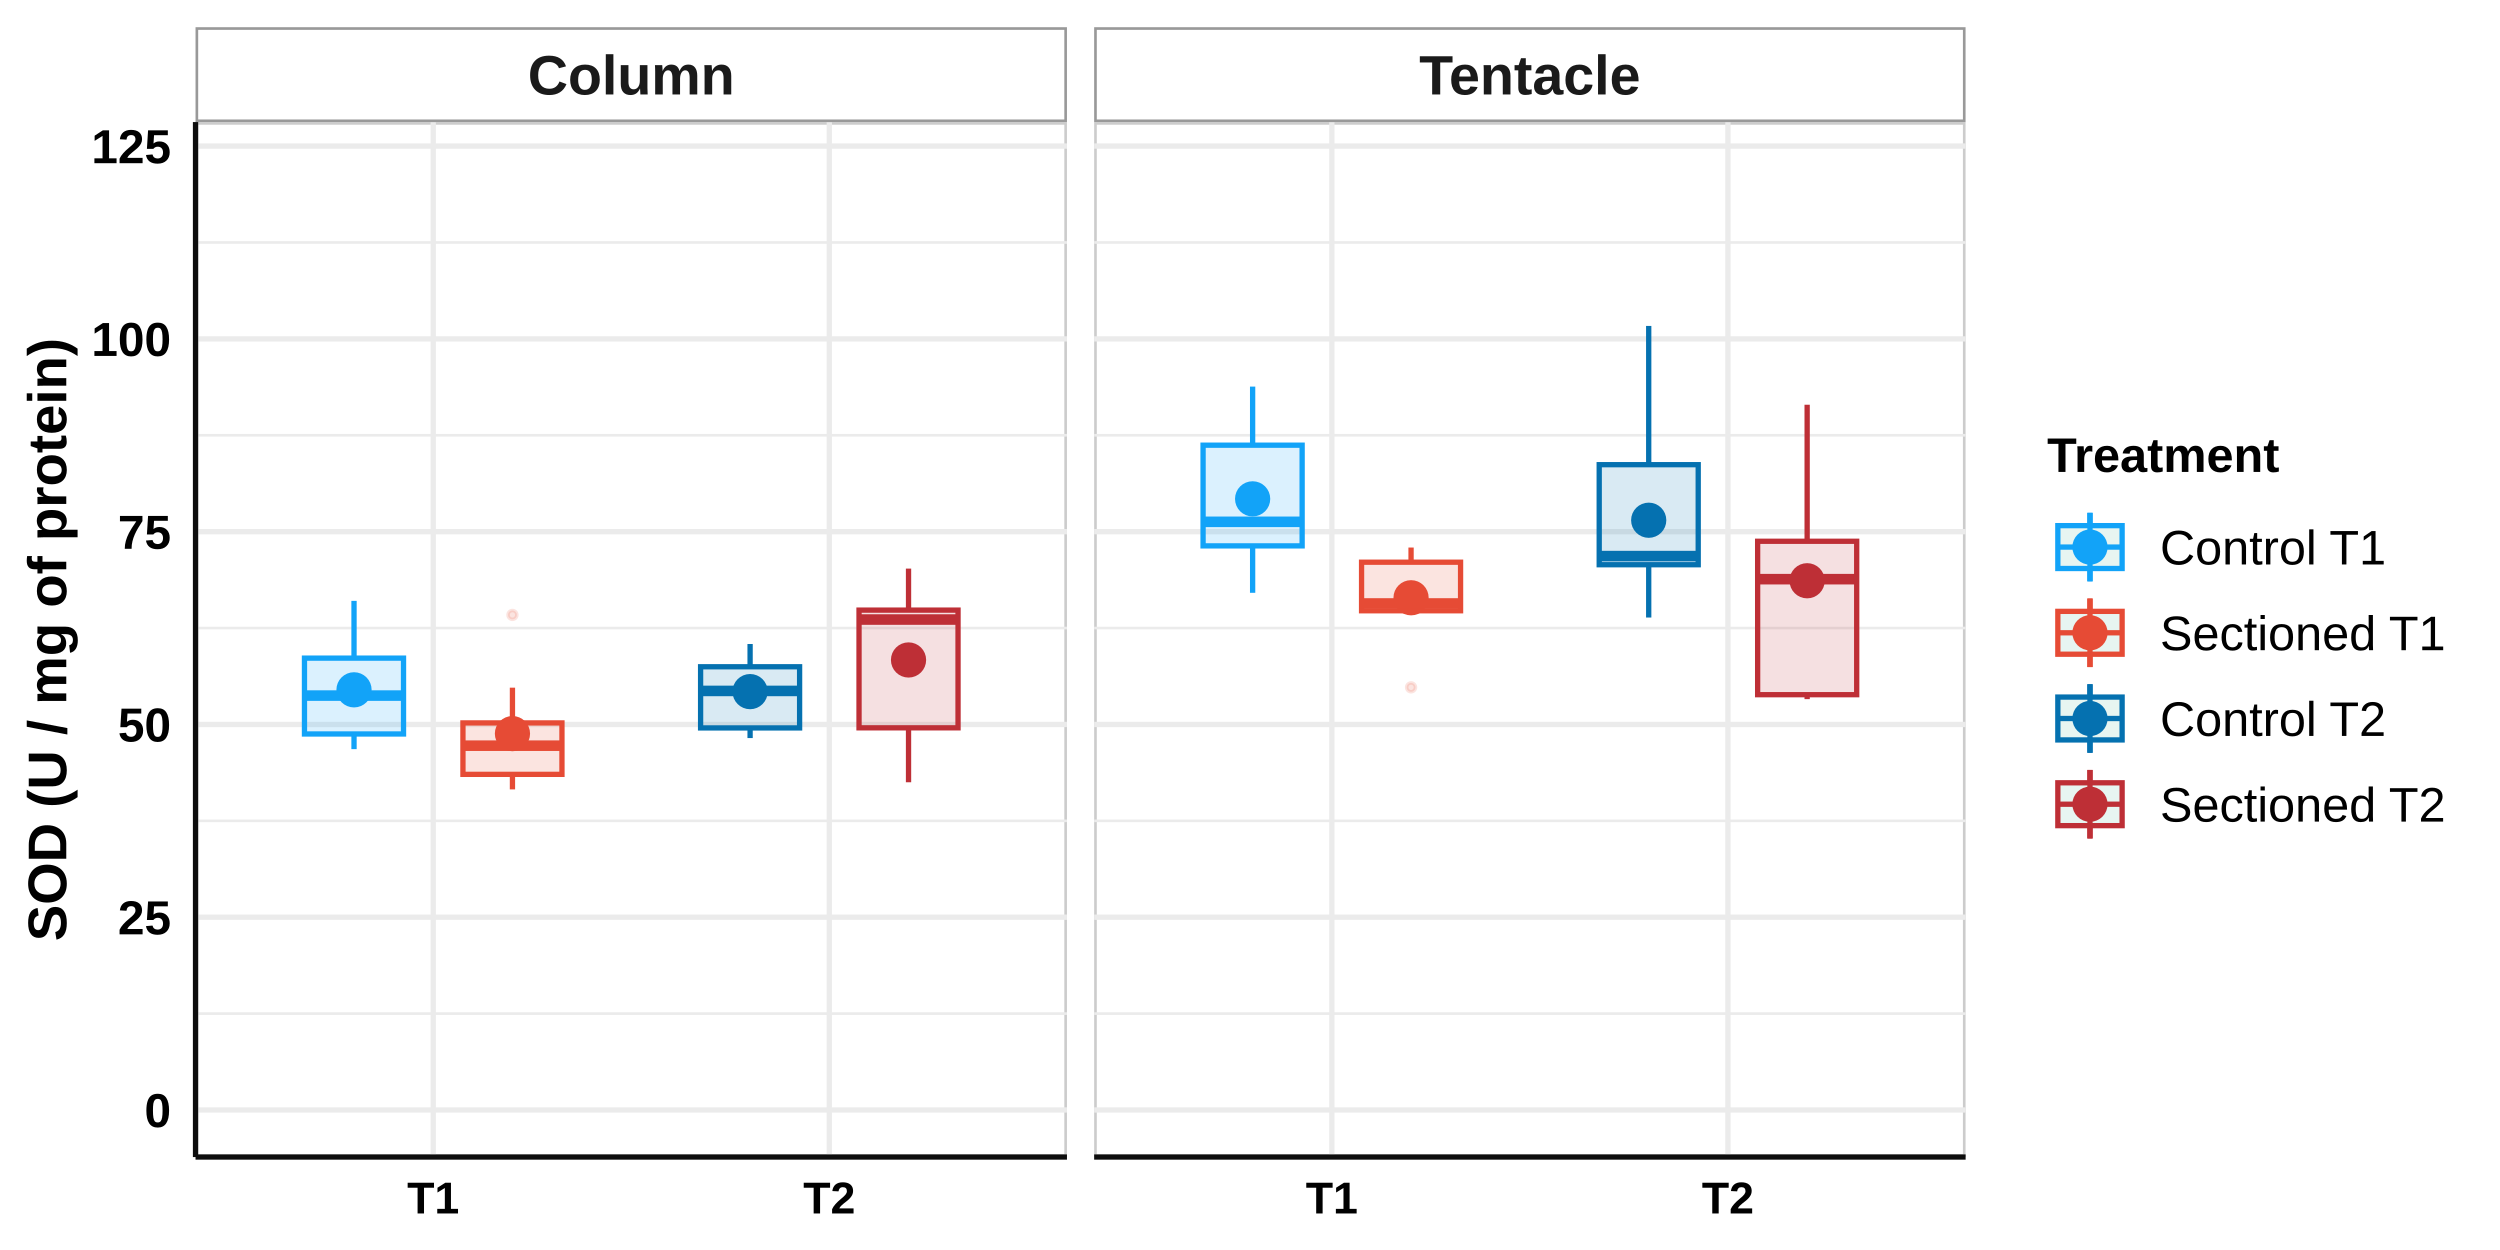
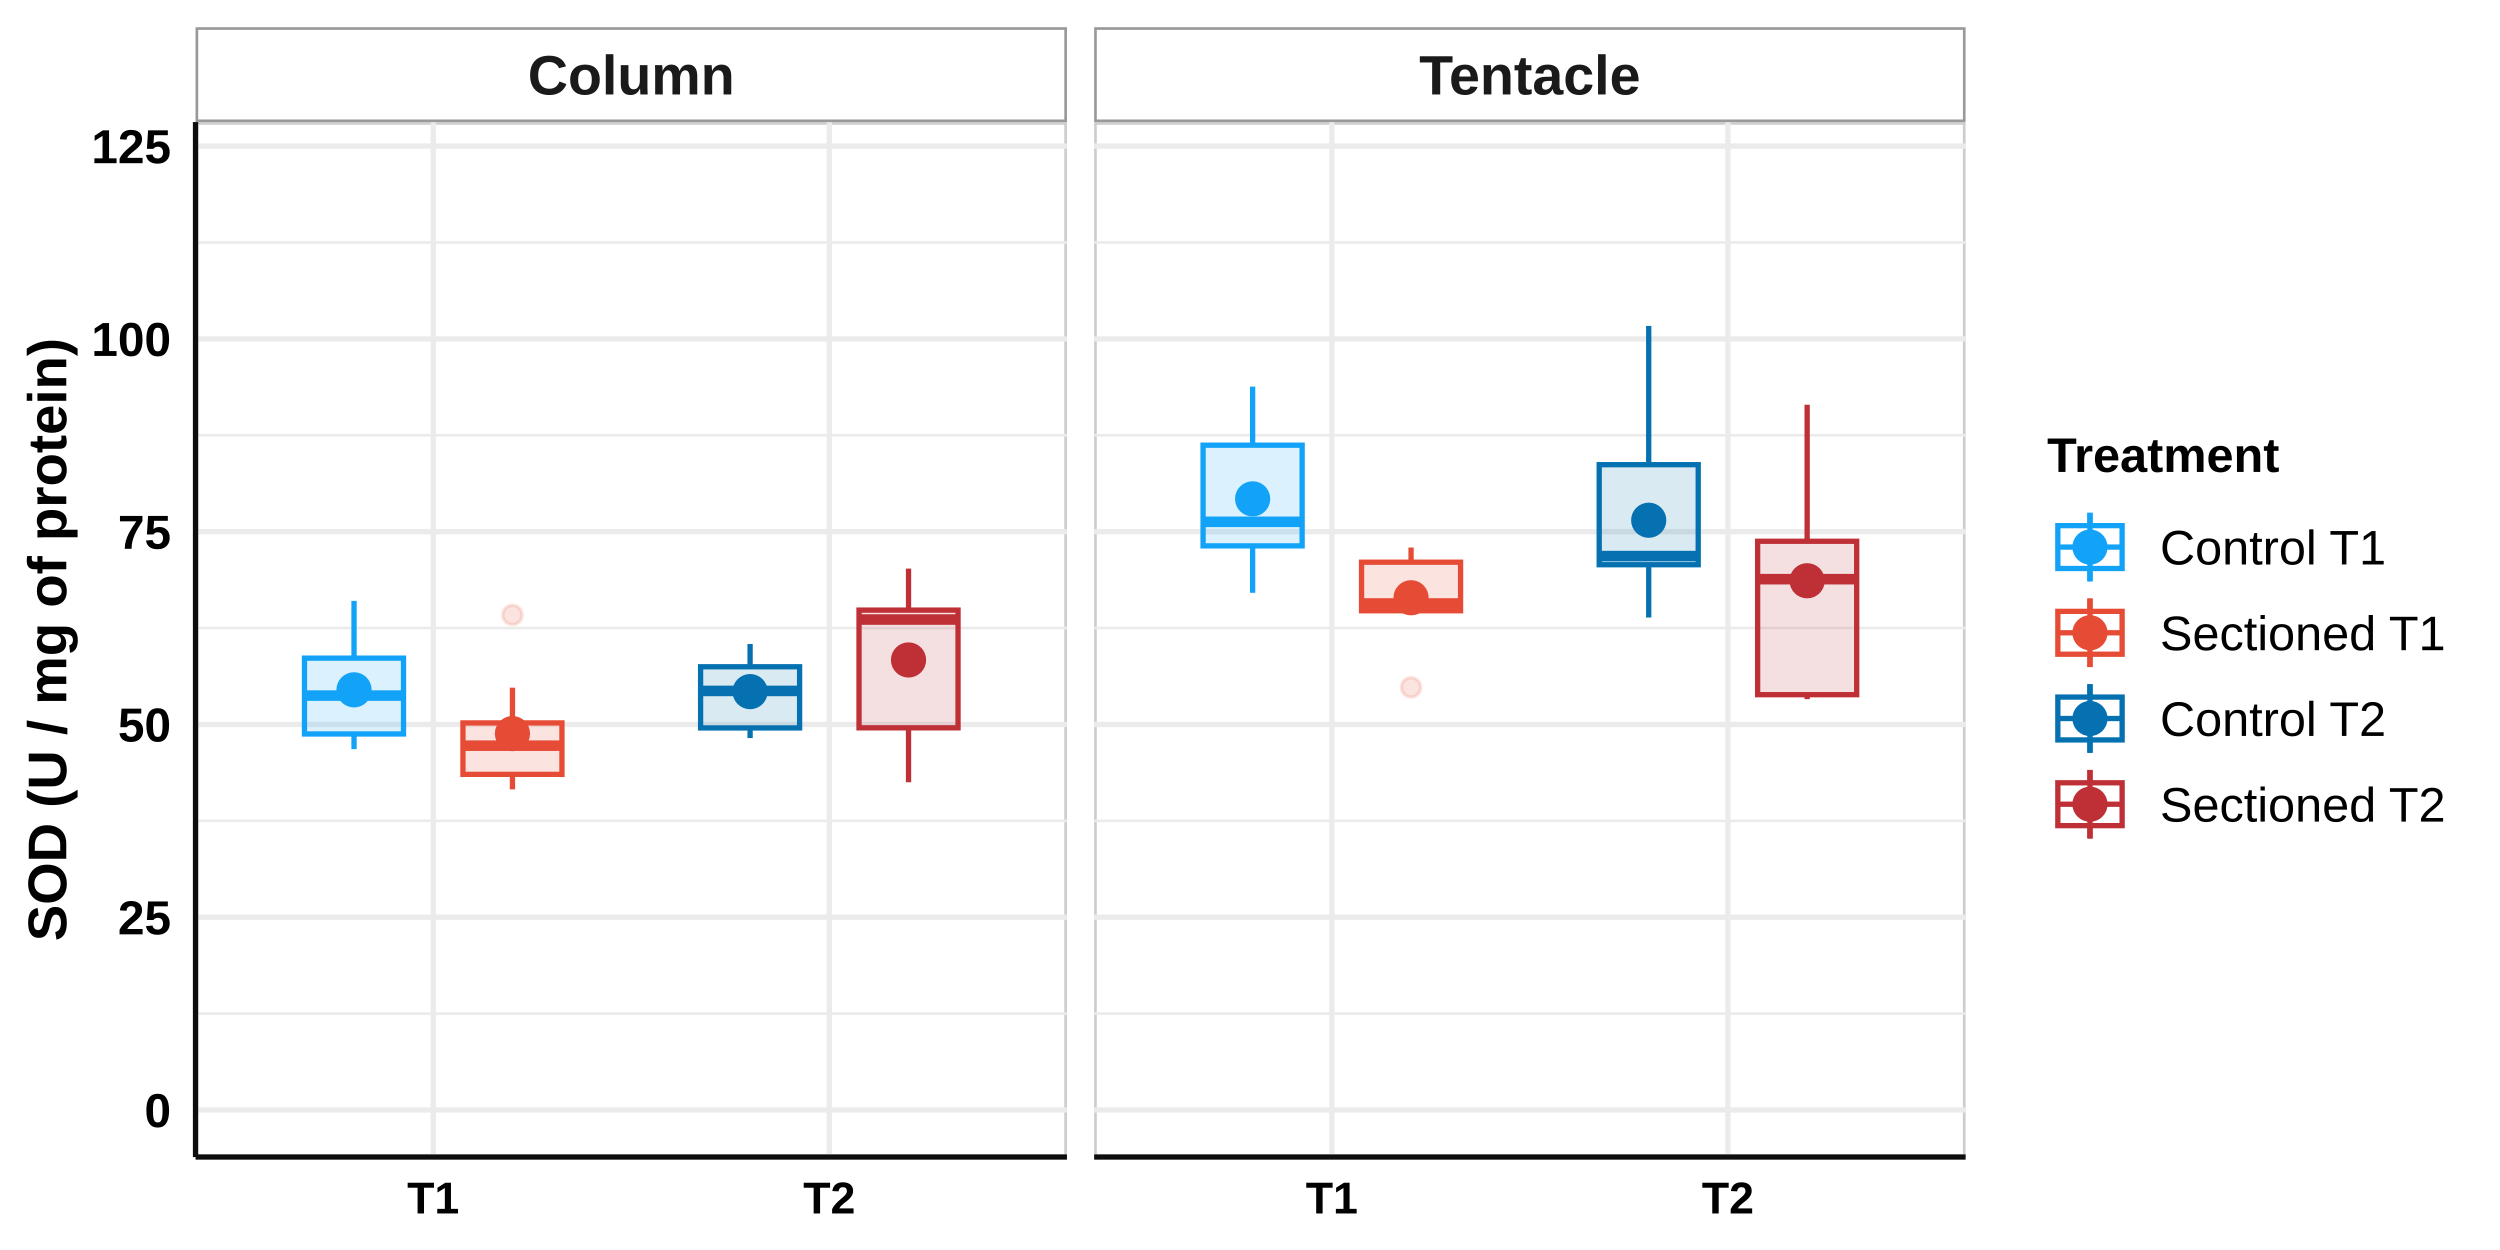
<svg xmlns="http://www.w3.org/2000/svg" width="504.00pt" height="252.00pt" viewBox="0 0 504.00 252.00">
  <g class="svglite">
    <defs>
      <style type="text/css">
    .svglite line, .svglite polyline, .svglite polygon, .svglite path, .svglite rect, .svglite circle {
      fill: none;
      stroke: #000000;
      stroke-linecap: round;
      stroke-linejoin: round;
      stroke-miterlimit: 10.00;
    }
    .svglite text {
      white-space: pre;
    }
    .svglite g.glyphgroup path {
      fill: inherit;
      stroke: none;
    }
  </style>
    </defs>
    <rect width="100%" height="100%" style="stroke: none; fill: #FFFFFF;" />
    <defs>
      <clipPath id="cpMC4wMHw1MDQuMDB8MC4wMHwyNTIuMDA=">
        <rect x="0.00" y="0.00" width="504.00" height="252.00" />
      </clipPath>
    </defs>
    <g clip-path="url(#cpMC4wMHw1MDQuMDB8MC4wMHwyNTIuMDA=)">
      <rect x="0.00" y="0.00" width="504.00" height="252.00" style="stroke-width: 1.07; stroke: none; fill: #FFFFFF;" />
    </g>
    <defs>
      <clipPath id="cpMzkuNDJ8MjE1LjEwfDI0LjYxfDIzMy4yNg==">
        <rect x="39.42" y="24.61" width="175.68" height="208.64" />
      </clipPath>
    </defs>
    <g clip-path="url(#cpMzkuNDJ8MjE1LjEwfDI0LjYxfDIzMy4yNg==)">
      <rect x="39.42" y="24.61" width="175.68" height="208.64" style="stroke-width: 1.07; stroke: #CCCCCC; fill: #FFFFFF;" />
      <polyline points="39.42,204.34 215.10,204.34 " style="stroke-width: 0.53; stroke: #EBEBEB; stroke-linecap: butt;" />
      <polyline points="39.42,165.48 215.10,165.48 " style="stroke-width: 0.53; stroke: #EBEBEB; stroke-linecap: butt;" />
      <polyline points="39.42,126.61 215.10,126.61 " style="stroke-width: 0.53; stroke: #EBEBEB; stroke-linecap: butt;" />
      <polyline points="39.42,87.75 215.10,87.75 " style="stroke-width: 0.53; stroke: #EBEBEB; stroke-linecap: butt;" />
      <polyline points="39.42,48.88 215.10,48.88 " style="stroke-width: 0.53; stroke: #EBEBEB; stroke-linecap: butt;" />
      <polyline points="39.42,223.77 215.10,223.77 " style="stroke-width: 1.07; stroke: #EBEBEB; stroke-linecap: butt;" />
      <polyline points="39.42,184.91 215.10,184.91 " style="stroke-width: 1.07; stroke: #EBEBEB; stroke-linecap: butt;" />
      <polyline points="39.42,146.05 215.10,146.05 " style="stroke-width: 1.07; stroke: #EBEBEB; stroke-linecap: butt;" />
      <polyline points="39.42,107.18 215.10,107.18 " style="stroke-width: 1.07; stroke: #EBEBEB; stroke-linecap: butt;" />
      <polyline points="39.42,68.32 215.10,68.32 " style="stroke-width: 1.07; stroke: #EBEBEB; stroke-linecap: butt;" />
      <polyline points="39.42,29.45 215.10,29.45 " style="stroke-width: 1.07; stroke: #EBEBEB; stroke-linecap: butt;" />
      <polyline points="87.34,233.26 87.34,24.61 " style="stroke-width: 1.07; stroke: #EBEBEB; stroke-linecap: butt;" />
      <polyline points="167.19,233.26 167.19,24.61 " style="stroke-width: 1.07; stroke: #EBEBEB; stroke-linecap: butt;" />
      <line x1="71.37" y1="132.68" x2="71.37" y2="121.14" style="stroke-width: 1.07; stroke: #12A3F8; stroke-linecap: butt;" />
      <line x1="71.37" y1="147.97" x2="71.37" y2="151.03" style="stroke-width: 1.07; stroke: #12A3F8; stroke-linecap: butt;" />
      <polygon points="61.38,132.68 61.38,147.97 81.35,147.97 81.35,132.68 61.38,132.68 " style="stroke-width: 1.07; stroke: #12A3F8; stroke-linecap: butt; stroke-linejoin: miter; fill: #12A3F8; fill-opacity: 0.15;" />
      <line x1="61.38" y1="140.23" x2="81.35" y2="140.23" style="stroke-width: 2.13; stroke: #12A3F8; stroke-linecap: butt; stroke-linejoin: miter;" />
-       <circle cx="103.31" cy="123.97" r="0.89" style="stroke-width: 0.71; stroke: #E64B35; stroke-opacity: 0.15; fill: #E64B35; fill-opacity: 0.15;" />
+       <circle cx="103.31" cy="123.97" r="1.95" style="stroke-width: 0.71; stroke: #E64B35; stroke-opacity: 0.15; fill: #E64B35; fill-opacity: 0.15;" />
      <line x1="103.31" y1="145.74" x2="103.31" y2="138.63" style="stroke-width: 1.07; stroke: #E64B35; stroke-linecap: butt;" />
      <line x1="103.31" y1="156.11" x2="103.31" y2="159.14" style="stroke-width: 1.07; stroke: #E64B35; stroke-linecap: butt;" />
      <polygon points="93.33,145.74 93.33,156.11 113.29,156.11 113.29,145.74 93.33,145.74 " style="stroke-width: 1.07; stroke: #E64B35; stroke-linecap: butt; stroke-linejoin: miter; fill: #E64B35; fill-opacity: 0.15;" />
      <line x1="93.33" y1="150.33" x2="113.29" y2="150.33" style="stroke-width: 2.13; stroke: #E64B35; stroke-linecap: butt; stroke-linejoin: miter;" />
      <line x1="151.22" y1="134.42" x2="151.22" y2="129.83" style="stroke-width: 1.07; stroke: #0571B0; stroke-linecap: butt;" />
      <line x1="151.22" y1="146.75" x2="151.22" y2="148.80" style="stroke-width: 1.07; stroke: #0571B0; stroke-linecap: butt;" />
      <polygon points="141.24,134.42 141.24,146.75 161.20,146.75 161.20,134.42 141.24,134.42 " style="stroke-width: 1.07; stroke: #0571B0; stroke-linecap: butt; stroke-linejoin: miter; fill: #0571B0; fill-opacity: 0.15;" />
      <line x1="141.24" y1="139.29" x2="161.20" y2="139.29" style="stroke-width: 2.13; stroke: #0571B0; stroke-linecap: butt; stroke-linejoin: miter;" />
      <line x1="183.16" y1="123.00" x2="183.16" y2="114.63" style="stroke-width: 1.07; stroke: #BE2F36; stroke-linecap: butt;" />
      <line x1="183.16" y1="146.73" x2="183.16" y2="157.71" style="stroke-width: 1.07; stroke: #BE2F36; stroke-linecap: butt;" />
      <polygon points="173.18,123.00 173.18,146.73 193.14,146.73 193.14,123.00 173.18,123.00 " style="stroke-width: 1.07; stroke: #BE2F36; stroke-linecap: butt; stroke-linejoin: miter; fill: #BE2F36; fill-opacity: 0.15;" />
      <line x1="173.18" y1="124.90" x2="193.14" y2="124.90" style="stroke-width: 2.13; stroke: #BE2F36; stroke-linecap: butt; stroke-linejoin: miter;" />
      <line x1="71.37" y1="139.07" x2="71.37" y2="139.07" style="stroke-width: 1.07; stroke: #12A3F8; stroke-linecap: butt;" />
      <line x1="103.31" y1="147.90" x2="103.31" y2="147.90" style="stroke-width: 1.07; stroke: #E64B35; stroke-linecap: butt;" />
      <line x1="151.22" y1="139.43" x2="151.22" y2="139.43" style="stroke-width: 1.07; stroke: #0571B0; stroke-linecap: butt;" />
      <line x1="183.16" y1="133.05" x2="183.16" y2="133.05" style="stroke-width: 1.07; stroke: #BE2F36; stroke-linecap: butt;" />
      <circle cx="71.37" cy="139.07" r="2.84" style="stroke-width: 1.42; stroke: #12A3F8; fill: #12A3F8;" />
      <circle cx="103.31" cy="147.90" r="2.84" style="stroke-width: 1.42; stroke: #E64B35; fill: #E64B35;" />
      <circle cx="151.22" cy="139.43" r="2.84" style="stroke-width: 1.42; stroke: #0571B0; fill: #0571B0;" />
      <circle cx="183.16" cy="133.05" r="2.84" style="stroke-width: 1.42; stroke: #BE2F36; fill: #BE2F36;" />
    </g>
    <g clip-path="url(#cpMC4wMHw1MDQuMDB8MC4wMHwyNTIuMDA=)">
</g>
    <defs>
      <clipPath id="cpMjIwLjU4fDM5Ni4yN3wyNC42MXwyMzMuMjY=">
        <rect x="220.58" y="24.61" width="175.68" height="208.64" />
      </clipPath>
    </defs>
    <g clip-path="url(#cpMjIwLjU4fDM5Ni4yN3wyNC42MXwyMzMuMjY=)">
      <rect x="220.58" y="24.61" width="175.68" height="208.64" style="stroke-width: 1.07; stroke: #CCCCCC; fill: #FFFFFF;" />
      <polyline points="220.58,204.34 396.27,204.34 " style="stroke-width: 0.53; stroke: #EBEBEB; stroke-linecap: butt;" />
      <polyline points="220.58,165.48 396.27,165.48 " style="stroke-width: 0.53; stroke: #EBEBEB; stroke-linecap: butt;" />
      <polyline points="220.58,126.61 396.27,126.61 " style="stroke-width: 0.53; stroke: #EBEBEB; stroke-linecap: butt;" />
      <polyline points="220.58,87.75 396.27,87.75 " style="stroke-width: 0.53; stroke: #EBEBEB; stroke-linecap: butt;" />
      <polyline points="220.58,48.88 396.27,48.88 " style="stroke-width: 0.53; stroke: #EBEBEB; stroke-linecap: butt;" />
      <polyline points="220.58,223.77 396.27,223.77 " style="stroke-width: 1.07; stroke: #EBEBEB; stroke-linecap: butt;" />
      <polyline points="220.58,184.91 396.27,184.91 " style="stroke-width: 1.07; stroke: #EBEBEB; stroke-linecap: butt;" />
      <polyline points="220.58,146.05 396.27,146.05 " style="stroke-width: 1.07; stroke: #EBEBEB; stroke-linecap: butt;" />
      <polyline points="220.58,107.18 396.27,107.18 " style="stroke-width: 1.07; stroke: #EBEBEB; stroke-linecap: butt;" />
      <polyline points="220.58,68.32 396.27,68.32 " style="stroke-width: 1.07; stroke: #EBEBEB; stroke-linecap: butt;" />
      <polyline points="220.58,29.45 396.27,29.45 " style="stroke-width: 1.07; stroke: #EBEBEB; stroke-linecap: butt;" />
      <polyline points="268.50,233.26 268.50,24.61 " style="stroke-width: 1.07; stroke: #EBEBEB; stroke-linecap: butt;" />
      <polyline points="348.35,233.26 348.35,24.61 " style="stroke-width: 1.07; stroke: #EBEBEB; stroke-linecap: butt;" />
      <line x1="252.53" y1="89.75" x2="252.53" y2="77.94" style="stroke-width: 1.07; stroke: #12A3F8; stroke-linecap: butt;" />
      <line x1="252.53" y1="110.05" x2="252.53" y2="119.51" style="stroke-width: 1.07; stroke: #12A3F8; stroke-linecap: butt;" />
      <polygon points="242.54,89.75 242.54,110.05 262.51,110.05 262.51,89.75 242.54,89.75 " style="stroke-width: 1.07; stroke: #12A3F8; stroke-linecap: butt; stroke-linejoin: miter; fill: #12A3F8; fill-opacity: 0.15;" />
      <line x1="242.54" y1="105.20" x2="262.51" y2="105.20" style="stroke-width: 2.13; stroke: #12A3F8; stroke-linecap: butt; stroke-linejoin: miter;" />
-       <circle cx="284.47" cy="138.57" r="0.89" style="stroke-width: 0.71; stroke: #E64B35; stroke-opacity: 0.15; fill: #E64B35; fill-opacity: 0.15;" />
+       <circle cx="284.47" cy="138.57" r="1.95" style="stroke-width: 0.71; stroke: #E64B35; stroke-opacity: 0.15; fill: #E64B35; fill-opacity: 0.15;" />
      <line x1="284.47" y1="113.34" x2="284.47" y2="110.38" style="stroke-width: 1.07; stroke: #E64B35; stroke-linecap: butt;" />
      <line x1="284.47" y1="123.13" x2="284.47" y2="123.86" style="stroke-width: 1.07; stroke: #E64B35; stroke-linecap: butt;" />
      <polygon points="274.49,113.34 274.49,123.13 294.45,123.13 294.45,113.34 274.49,113.34 " style="stroke-width: 1.07; stroke: #E64B35; stroke-linecap: butt; stroke-linejoin: miter; fill: #E64B35; fill-opacity: 0.15;" />
      <line x1="274.49" y1="121.66" x2="294.45" y2="121.66" style="stroke-width: 2.13; stroke: #E64B35; stroke-linecap: butt; stroke-linejoin: miter;" />
      <line x1="332.38" y1="93.68" x2="332.38" y2="65.71" style="stroke-width: 1.07; stroke: #0571B0; stroke-linecap: butt;" />
      <line x1="332.38" y1="113.85" x2="332.38" y2="124.49" style="stroke-width: 1.07; stroke: #0571B0; stroke-linecap: butt;" />
      <polygon points="322.40,93.68 322.40,113.85 342.36,113.85 342.36,93.68 322.40,93.68 " style="stroke-width: 1.07; stroke: #0571B0; stroke-linecap: butt; stroke-linejoin: miter; fill: #0571B0; fill-opacity: 0.15;" />
      <line x1="322.40" y1="112.11" x2="342.36" y2="112.11" style="stroke-width: 2.13; stroke: #0571B0; stroke-linecap: butt; stroke-linejoin: miter;" />
      <line x1="364.32" y1="109.12" x2="364.32" y2="81.59" style="stroke-width: 1.07; stroke: #BE2F36; stroke-linecap: butt;" />
      <line x1="364.32" y1="140.05" x2="364.32" y2="140.94" style="stroke-width: 1.07; stroke: #BE2F36; stroke-linecap: butt;" />
      <polygon points="354.34,109.12 354.34,140.05 374.31,140.05 374.31,109.12 354.34,109.12 " style="stroke-width: 1.07; stroke: #BE2F36; stroke-linecap: butt; stroke-linejoin: miter; fill: #BE2F36; fill-opacity: 0.15;" />
      <line x1="354.34" y1="116.76" x2="374.31" y2="116.76" style="stroke-width: 2.13; stroke: #BE2F36; stroke-linecap: butt; stroke-linejoin: miter;" />
      <line x1="252.53" y1="100.57" x2="252.53" y2="100.57" style="stroke-width: 1.07; stroke: #12A3F8; stroke-linecap: butt;" />
      <line x1="284.47" y1="120.51" x2="284.47" y2="120.51" style="stroke-width: 1.07; stroke: #E64B35; stroke-linecap: butt;" />
      <line x1="332.38" y1="104.88" x2="332.38" y2="104.88" style="stroke-width: 1.07; stroke: #0571B0; stroke-linecap: butt;" />
      <line x1="364.32" y1="117.08" x2="364.32" y2="117.08" style="stroke-width: 1.07; stroke: #BE2F36; stroke-linecap: butt;" />
      <circle cx="252.53" cy="100.57" r="2.84" style="stroke-width: 1.42; stroke: #12A3F8; fill: #12A3F8;" />
      <circle cx="284.47" cy="120.51" r="2.84" style="stroke-width: 1.42; stroke: #E64B35; fill: #E64B35;" />
      <circle cx="332.38" cy="104.88" r="2.84" style="stroke-width: 1.42; stroke: #0571B0; fill: #0571B0;" />
      <circle cx="364.32" cy="117.08" r="2.84" style="stroke-width: 1.42; stroke: #BE2F36; fill: #BE2F36;" />
    </g>
    <g clip-path="url(#cpMC4wMHw1MDQuMDB8MC4wMHwyNTIuMDA=)">
</g>
    <defs>
      <clipPath id="cpMzkuNDJ8MjE1LjEwfDUuNDh8MjQuNjE=">
        <rect x="39.42" y="5.48" width="175.68" height="19.14" />
      </clipPath>
    </defs>
    <g clip-path="url(#cpMzkuNDJ8MjE1LjEwfDUuNDh8MjQuNjE=)">
      <rect x="39.42" y="5.48" width="175.68" height="19.14" style="stroke-width: 1.07; stroke: #999999; fill: #FFFFFF;" />
      <text x="127.26" y="19.05" text-anchor="middle" style="font-size: 11.20px; font-weight: bold;fill: #1A1A1A; font-family: &quot;Arial&quot;;" textLength="41.62px" lengthAdjust="spacingAndGlyphs">Column</text>
    </g>
    <g clip-path="url(#cpMC4wMHw1MDQuMDB8MC4wMHwyNTIuMDA=)">
</g>
    <defs>
      <clipPath id="cpMjIwLjU4fDM5Ni4yN3w1LjQ4fDI0LjYx">
        <rect x="220.58" y="5.48" width="175.68" height="19.14" />
      </clipPath>
    </defs>
    <g clip-path="url(#cpMjIwLjU4fDM5Ni4yN3w1LjQ4fDI0LjYx)">
      <rect x="220.58" y="5.48" width="175.68" height="19.14" style="stroke-width: 1.07; stroke: #999999; fill: #FFFFFF;" />
      <text x="308.42" y="19.05" text-anchor="middle" style="font-size: 11.20px; font-weight: bold;fill: #1A1A1A; font-family: &quot;Arial&quot;;" textLength="44.53px" lengthAdjust="spacingAndGlyphs">Tentacle</text>
    </g>
    <g clip-path="url(#cpMC4wMHw1MDQuMDB8MC4wMHwyNTIuMDA=)">
      <polyline points="39.42,233.26 215.10,233.26 " style="stroke-width: 1.07; stroke: #0D0D0D; stroke-linecap: butt;" />
      <text x="87.34" y="244.63" text-anchor="middle" style="font-size: 9.00px; font-weight: bold; font-family: &quot;Arial&quot;;" textLength="10.50px" lengthAdjust="spacingAndGlyphs">T1</text>
      <text x="167.19" y="244.63" text-anchor="middle" style="font-size: 9.00px; font-weight: bold; font-family: &quot;Arial&quot;;" textLength="10.50px" lengthAdjust="spacingAndGlyphs">T2</text>
      <polyline points="220.58,233.26 396.27,233.26 " style="stroke-width: 1.07; stroke: #0D0D0D; stroke-linecap: butt;" />
      <text x="268.50" y="244.63" text-anchor="middle" style="font-size: 9.00px; font-weight: bold; font-family: &quot;Arial&quot;;" textLength="10.50px" lengthAdjust="spacingAndGlyphs">T1</text>
      <text x="348.35" y="244.63" text-anchor="middle" style="font-size: 9.00px; font-weight: bold; font-family: &quot;Arial&quot;;" textLength="10.50px" lengthAdjust="spacingAndGlyphs">T2</text>
      <polyline points="39.42,233.26 39.42,24.61 " style="stroke-width: 1.07; stroke: #0D0D0D; stroke-linecap: butt;" />
      <text x="34.49" y="227.22" text-anchor="end" style="font-size: 9.63px; font-weight: bold; font-family: &quot;Arial&quot;;" textLength="5.36px" lengthAdjust="spacingAndGlyphs">0</text>
      <text x="34.49" y="188.36" text-anchor="end" style="font-size: 9.63px; font-weight: bold; font-family: &quot;Arial&quot;;" textLength="10.72px" lengthAdjust="spacingAndGlyphs">25</text>
      <text x="34.49" y="149.49" text-anchor="end" style="font-size: 9.63px; font-weight: bold; font-family: &quot;Arial&quot;;" textLength="10.72px" lengthAdjust="spacingAndGlyphs">50</text>
      <text x="34.49" y="110.63" text-anchor="end" style="font-size: 9.63px; font-weight: bold; font-family: &quot;Arial&quot;;" textLength="10.72px" lengthAdjust="spacingAndGlyphs">75</text>
      <text x="34.49" y="71.76" text-anchor="end" style="font-size: 9.63px; font-weight: bold; font-family: &quot;Arial&quot;;" textLength="16.08px" lengthAdjust="spacingAndGlyphs">100</text>
      <text x="34.49" y="32.90" text-anchor="end" style="font-size: 9.63px; font-weight: bold; font-family: &quot;Arial&quot;;" textLength="16.08px" lengthAdjust="spacingAndGlyphs">125</text>
      <text transform="translate(13.36,128.94) rotate(-90)" text-anchor="middle" style="font-size: 11.00px; font-weight: bold; font-family: &quot;Arial&quot;;" textLength="124.69px" lengthAdjust="spacingAndGlyphs">SOD (U / mg  of protein)</text>
      <text x="412.70" y="95.14" style="font-size: 9.80px; font-weight: bold; font-family: &quot;Arial&quot;;" textLength="46.84px" lengthAdjust="spacingAndGlyphs">Treatment</text>
      <polyline points="421.34,117.20 421.34,114.61 " style="stroke-width: 1.07; stroke: #12A3F8; stroke-linecap: butt; stroke-linejoin: miter;" />
      <polyline points="421.34,105.97 421.34,103.38 " style="stroke-width: 1.07; stroke: #12A3F8; stroke-linecap: butt; stroke-linejoin: miter;" />
-       <rect x="414.86" y="105.97" width="12.96" height="8.64" style="stroke-width: 1.07; stroke: #12A3F8; stroke-linecap: butt; stroke-linejoin: miter; fill: #62BBA5; fill-opacity: 0.15;" />
+       <rect x="414.86" y="105.97" width="12.96" height="8.64" style="stroke-width: 1.07; stroke: #12A3F8; stroke-linecap: butt; stroke-linejoin: miter; fill: #FFFFFF; fill-opacity: 0.15;" />
      <polyline points="414.86,110.29 427.82,110.29 " style="stroke-width: 1.07; stroke: #12A3F8; stroke-linecap: butt; stroke-linejoin: miter;" />
      <polyline points="421.34,117.20 421.34,117.20 " style="stroke-width: 1.07; stroke: #12A3F8; stroke-linecap: butt; stroke-linejoin: miter;" />
      <polyline points="421.34,103.38 421.34,103.38 " style="stroke-width: 1.07; stroke: #12A3F8; stroke-linecap: butt; stroke-linejoin: miter;" />
      <line x1="421.34" y1="117.20" x2="421.34" y2="103.38" style="stroke-width: 1.07; stroke: #12A3F8; stroke-linecap: butt;" />
      <circle cx="421.34" cy="110.29" r="2.84" style="stroke-width: 1.42; stroke: #12A3F8; fill: #12A3F8;" />
      <polyline points="421.34,134.48 421.34,131.89 " style="stroke-width: 1.07; stroke: #E64B35; stroke-linecap: butt; stroke-linejoin: miter;" />
      <polyline points="421.34,123.25 421.34,120.66 " style="stroke-width: 1.07; stroke: #E64B35; stroke-linecap: butt; stroke-linejoin: miter;" />
-       <rect x="414.86" y="123.25" width="12.96" height="8.64" style="stroke-width: 1.07; stroke: #E64B35; stroke-linecap: butt; stroke-linejoin: miter; fill: #62BBA5; fill-opacity: 0.15;" />
+       <rect x="414.86" y="123.25" width="12.96" height="8.64" style="stroke-width: 1.07; stroke: #E64B35; stroke-linecap: butt; stroke-linejoin: miter; fill: #FFFFFF; fill-opacity: 0.15;" />
      <polyline points="414.86,127.57 427.82,127.57 " style="stroke-width: 1.07; stroke: #E64B35; stroke-linecap: butt; stroke-linejoin: miter;" />
      <polyline points="421.34,134.48 421.34,134.48 " style="stroke-width: 1.07; stroke: #E64B35; stroke-linecap: butt; stroke-linejoin: miter;" />
      <polyline points="421.34,120.66 421.34,120.66 " style="stroke-width: 1.07; stroke: #E64B35; stroke-linecap: butt; stroke-linejoin: miter;" />
      <line x1="421.34" y1="134.48" x2="421.34" y2="120.66" style="stroke-width: 1.07; stroke: #E64B35; stroke-linecap: butt;" />
      <circle cx="421.34" cy="127.57" r="2.84" style="stroke-width: 1.42; stroke: #E64B35; fill: #E64B35;" />
      <polyline points="421.34,151.76 421.34,149.17 " style="stroke-width: 1.07; stroke: #0571B0; stroke-linecap: butt; stroke-linejoin: miter;" />
      <polyline points="421.34,140.53 421.34,137.94 " style="stroke-width: 1.07; stroke: #0571B0; stroke-linecap: butt; stroke-linejoin: miter;" />
-       <rect x="414.86" y="140.53" width="12.96" height="8.64" style="stroke-width: 1.07; stroke: #0571B0; stroke-linecap: butt; stroke-linejoin: miter; fill: #62BBA5; fill-opacity: 0.15;" />
+       <rect x="414.86" y="140.53" width="12.96" height="8.64" style="stroke-width: 1.07; stroke: #0571B0; stroke-linecap: butt; stroke-linejoin: miter; fill: #FFFFFF; fill-opacity: 0.15;" />
      <polyline points="414.86,144.85 427.82,144.85 " style="stroke-width: 1.07; stroke: #0571B0; stroke-linecap: butt; stroke-linejoin: miter;" />
      <polyline points="421.34,151.76 421.34,151.76 " style="stroke-width: 1.07; stroke: #0571B0; stroke-linecap: butt; stroke-linejoin: miter;" />
      <polyline points="421.34,137.94 421.34,137.94 " style="stroke-width: 1.07; stroke: #0571B0; stroke-linecap: butt; stroke-linejoin: miter;" />
      <line x1="421.34" y1="151.76" x2="421.34" y2="137.94" style="stroke-width: 1.07; stroke: #0571B0; stroke-linecap: butt;" />
      <circle cx="421.34" cy="144.85" r="2.84" style="stroke-width: 1.42; stroke: #0571B0; fill: #0571B0;" />
      <polyline points="421.34,169.04 421.34,166.45 " style="stroke-width: 1.07; stroke: #BE2F36; stroke-linecap: butt; stroke-linejoin: miter;" />
      <polyline points="421.34,157.81 421.34,155.22 " style="stroke-width: 1.07; stroke: #BE2F36; stroke-linecap: butt; stroke-linejoin: miter;" />
-       <rect x="414.86" y="157.81" width="12.96" height="8.64" style="stroke-width: 1.07; stroke: #BE2F36; stroke-linecap: butt; stroke-linejoin: miter; fill: #62BBA5; fill-opacity: 0.15;" />
+       <rect x="414.86" y="157.81" width="12.96" height="8.64" style="stroke-width: 1.07; stroke: #BE2F36; stroke-linecap: butt; stroke-linejoin: miter; fill: #FFFFFF; fill-opacity: 0.15;" />
      <polyline points="414.86,162.13 427.82,162.13 " style="stroke-width: 1.07; stroke: #BE2F36; stroke-linecap: butt; stroke-linejoin: miter;" />
      <polyline points="421.34,169.04 421.34,169.04 " style="stroke-width: 1.07; stroke: #BE2F36; stroke-linecap: butt; stroke-linejoin: miter;" />
      <polyline points="421.34,155.22 421.34,155.22 " style="stroke-width: 1.07; stroke: #BE2F36; stroke-linecap: butt; stroke-linejoin: miter;" />
      <line x1="421.34" y1="169.04" x2="421.34" y2="155.22" style="stroke-width: 1.07; stroke: #BE2F36; stroke-linecap: butt;" />
      <circle cx="421.34" cy="162.13" r="2.84" style="stroke-width: 1.42; stroke: #BE2F36; fill: #BE2F36;" />
      <text x="435.46" y="113.80" style="font-size: 9.80px; font-family: &quot;Arial&quot;;" textLength="45.58px" lengthAdjust="spacingAndGlyphs">Control T1</text>
      <text x="435.46" y="131.08" style="font-size: 9.80px; font-family: &quot;Arial&quot;;" textLength="57.58px" lengthAdjust="spacingAndGlyphs">Sectioned T1</text>
      <text x="435.46" y="148.36" style="font-size: 9.80px; font-family: &quot;Arial&quot;;" textLength="45.58px" lengthAdjust="spacingAndGlyphs">Control T2</text>
      <text x="435.46" y="165.64" style="font-size: 9.80px; font-family: &quot;Arial&quot;;" textLength="57.58px" lengthAdjust="spacingAndGlyphs">Sectioned T2</text>
    </g>
  </g>
</svg>
